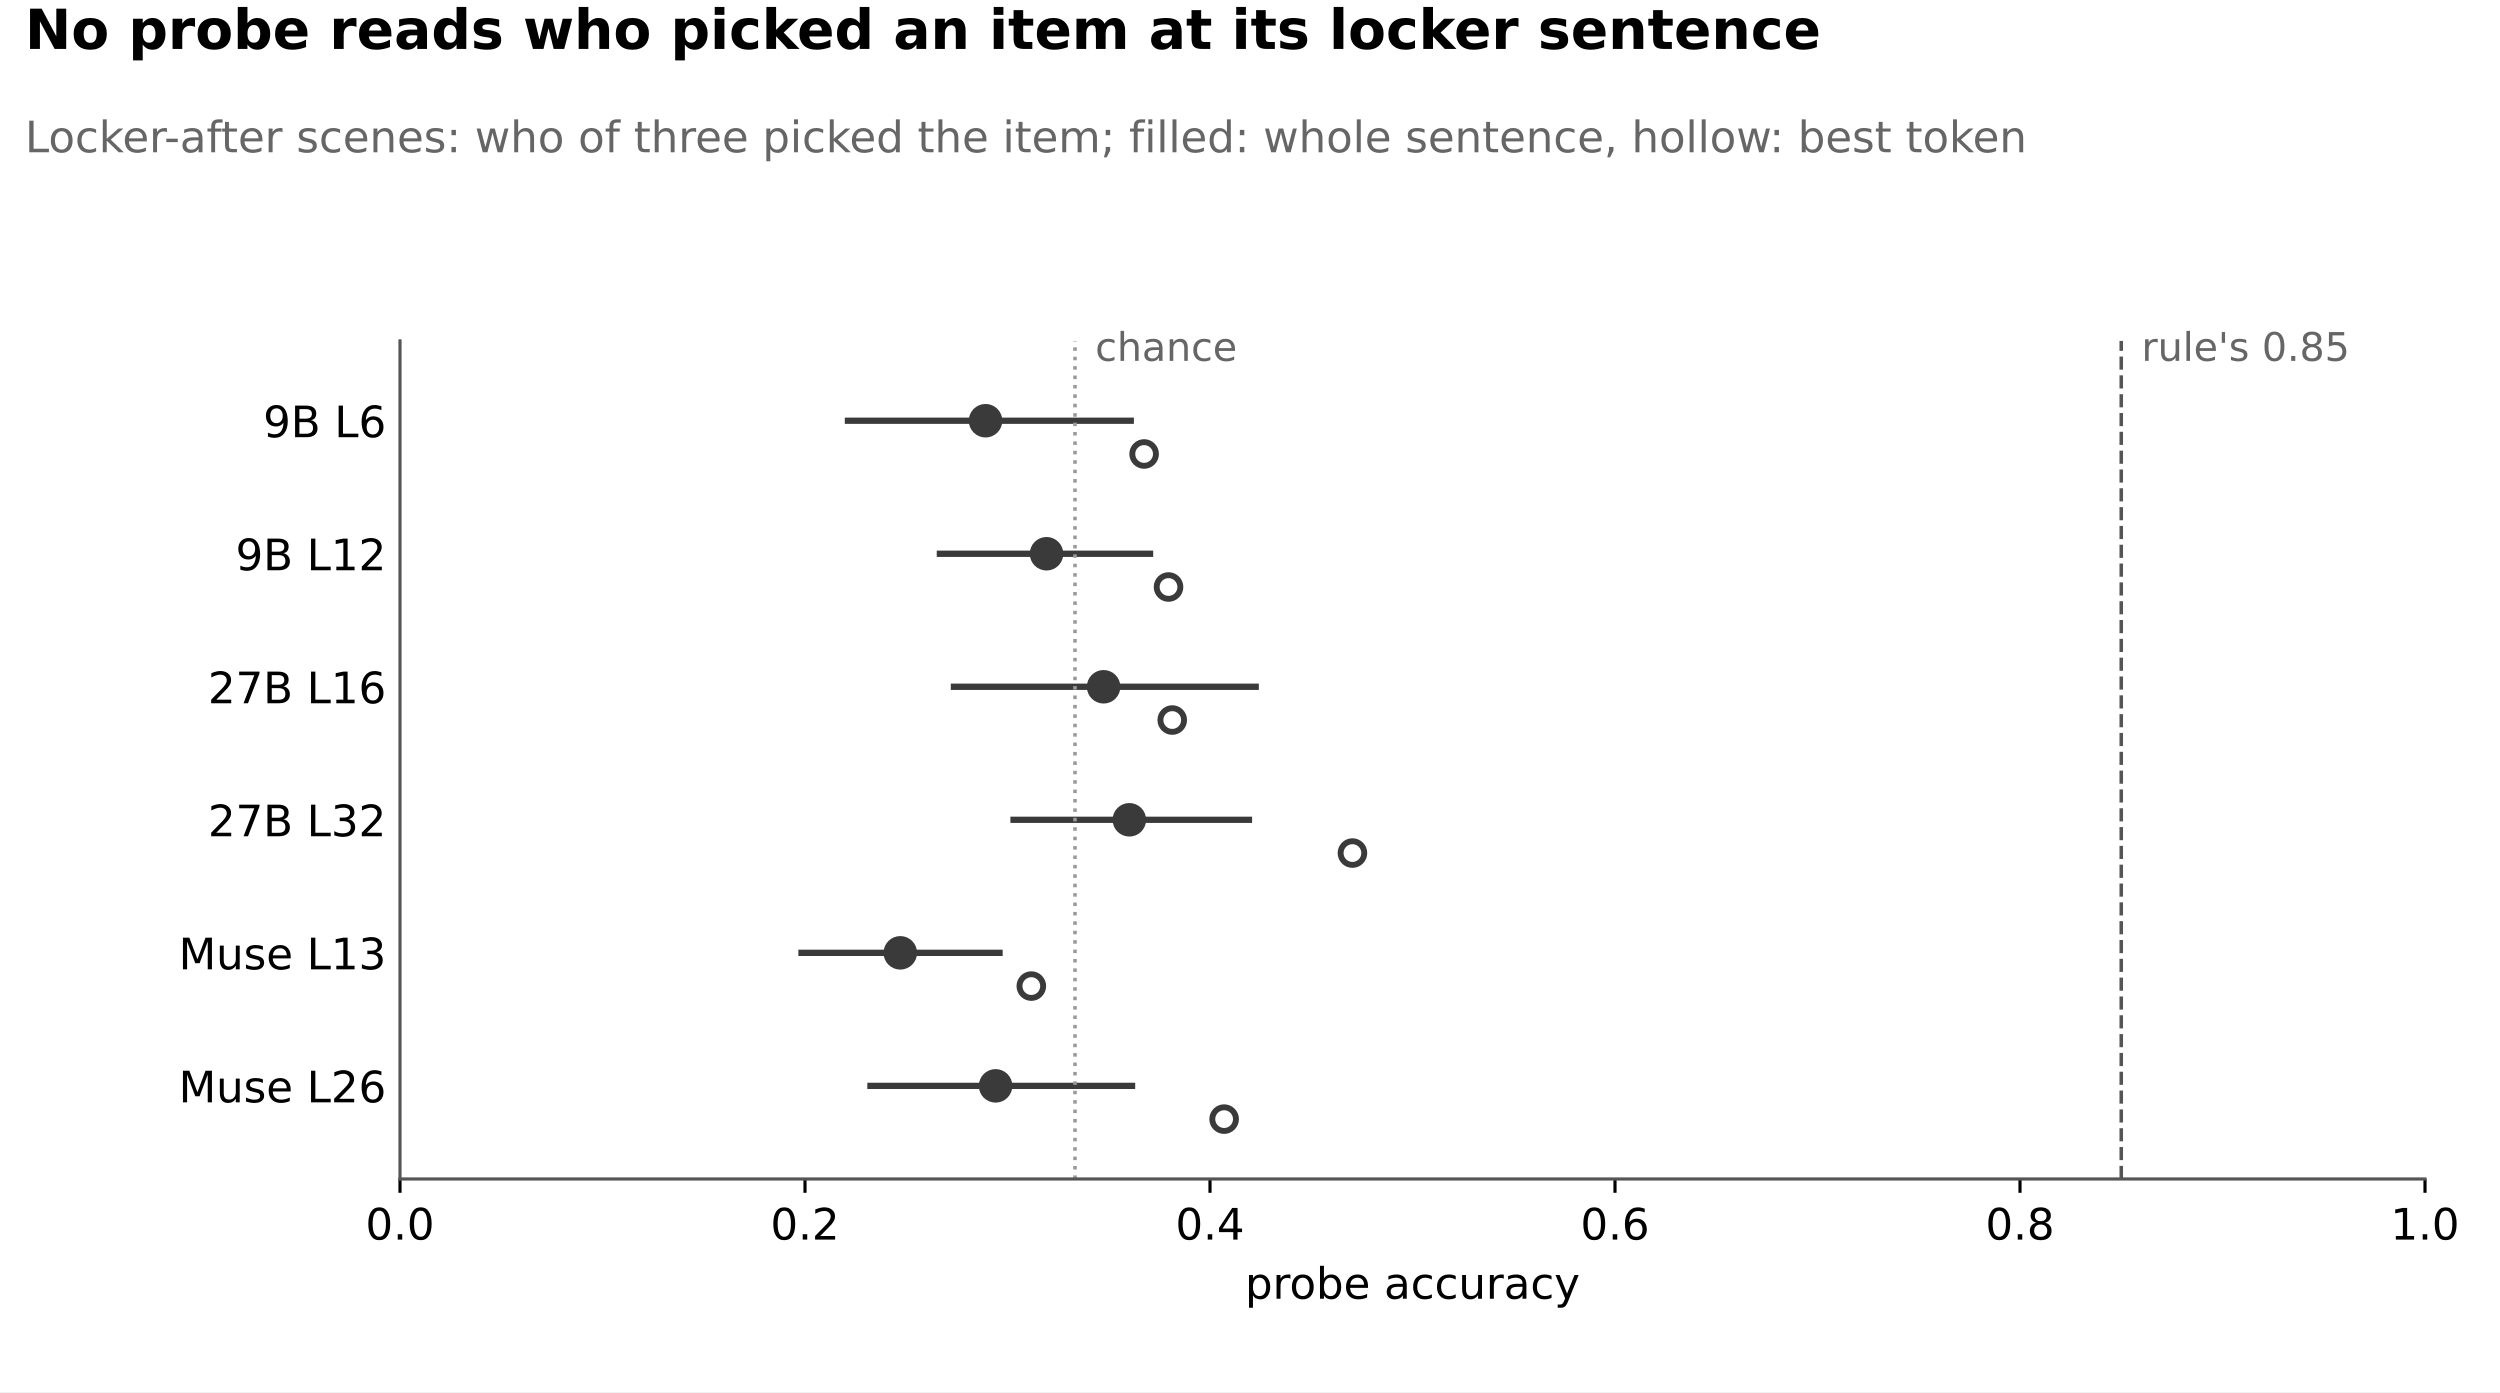
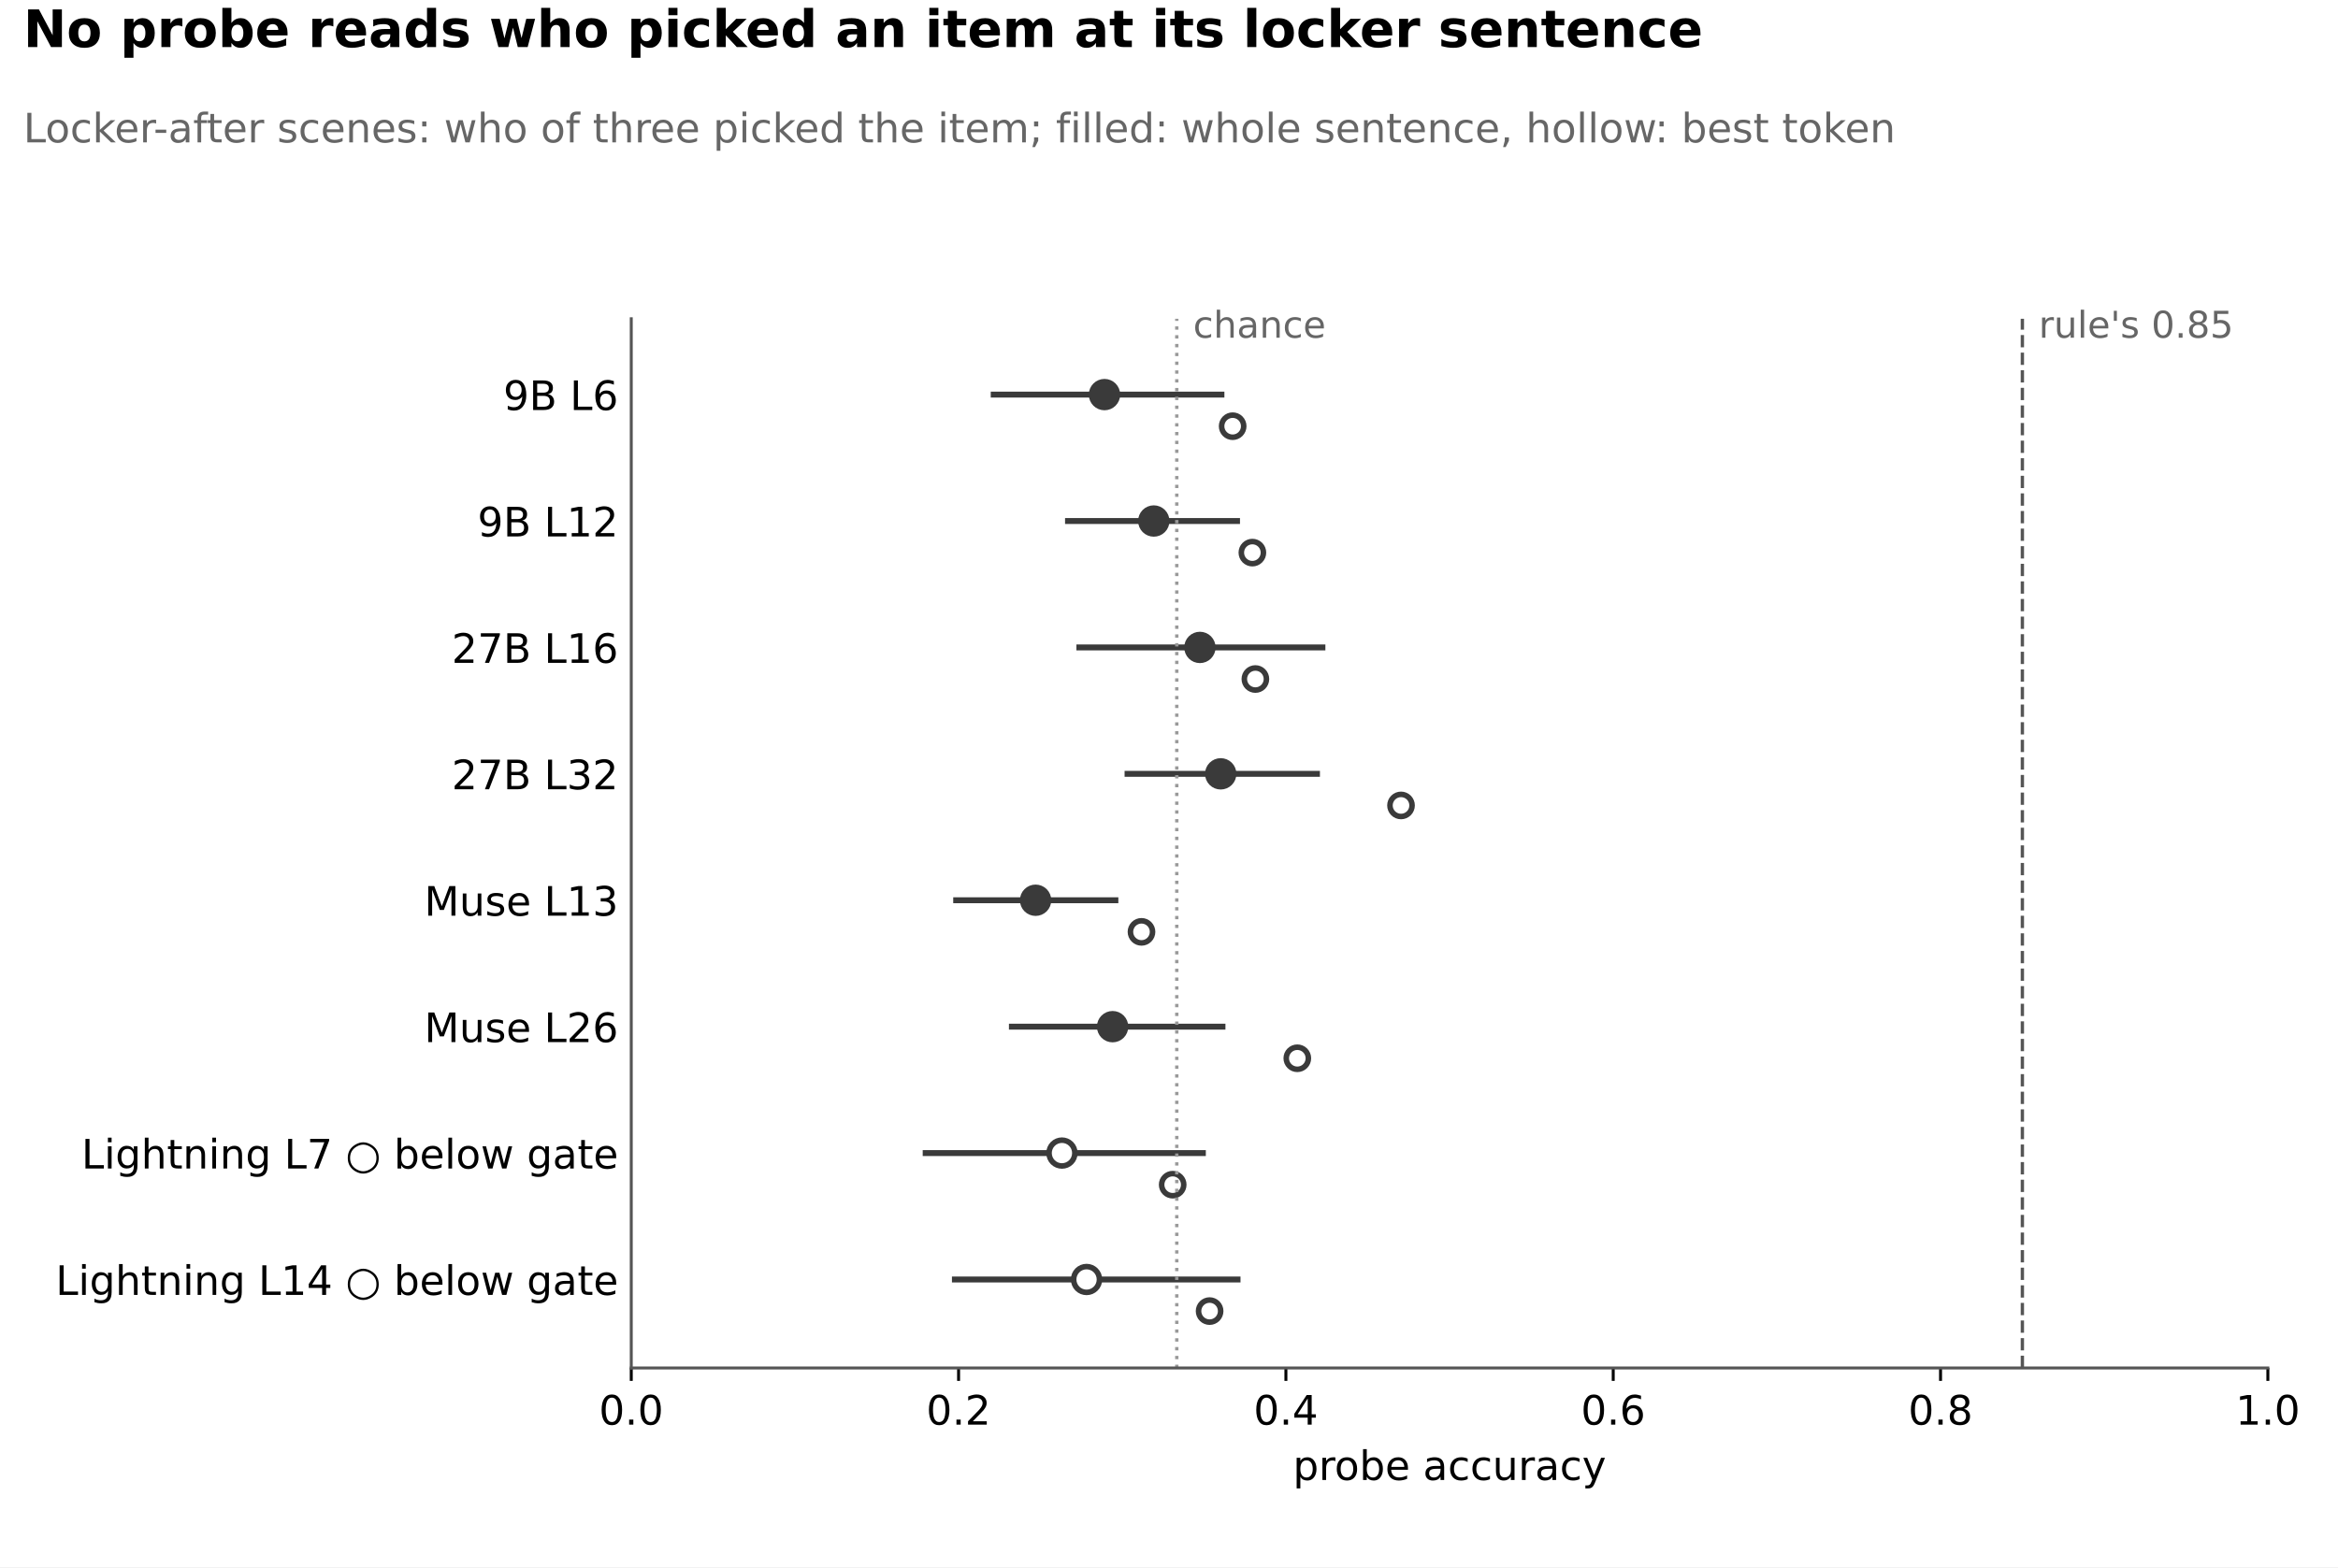
- <svg xmlns="http://www.w3.org/2000/svg" xmlns:xlink="http://www.w3.org/1999/xlink" width="633.6pt" height="352.8pt" viewBox="0 0 633.6 352.8" version="1.1">
+ <svg xmlns="http://www.w3.org/2000/svg" xmlns:xlink="http://www.w3.org/1999/xlink" width="633.6pt" height="424.8pt" viewBox="0 0 633.6 424.8" version="1.1">
  <defs>
    <style type="text/css">*{stroke-linejoin: round; stroke-linecap: butt}</style>
  </defs>
  <g id="figure_1">
    <g id="patch_1">
-       <path d="M 0 352.8  L 633.6 352.8  L 633.6 0  L 0 0  z " style="fill: #ffffff" />
+       <path d="M 0 424.8  L 633.6 424.8  L 633.6 0  L 0 0  z " style="fill: #ffffff" />
    </g>
    <g id="axes_1">
      <g id="patch_2">
-         <path d="M 101.376 298.8  L 614.592 298.8  L 614.592 86.4  L 101.376 86.4  z " style="fill: #ffffff" />
+         <path d="M 171.072 370.8  L 614.592 370.8  L 614.592 86.4  L 171.072 86.4  z " style="fill: #ffffff" />
      </g>
      <g id="matplotlib.axis_1">
        <g id="xtick_1">
          <g id="line2d_1">
            <defs>
-               <path id="m97ce1bfe45" d="M 0 0  L 0 3.5  " style="stroke: #000000; stroke-width: 0.8" />
+               <path id="m670a51b638" d="M 0 0  L 0 3.5  " style="stroke: #000000; stroke-width: 0.8" />
            </defs>
            <g>
-               <use xlink:href="#m97ce1bfe45" x="101.376" y="298.8" style="stroke: #000000; stroke-width: 0.8" />
+               <use xlink:href="#m670a51b638" x="171.072" y="370.8" style="stroke: #000000; stroke-width: 0.8" />
            </g>
          </g>
          <g id="text_1">
-             <text style="font-size: 11px; font-family: 'DejaVu Sans'; text-anchor: middle" x="101.376" y="314.157" transform="rotate(-0 101.376 314.1574)">0.0</text>
+             <text style="font-size: 11px; font-family: 'DejaVu Sans'; text-anchor: middle" x="171.072" y="386.157" transform="rotate(-0 171.072 386.1574)">0.0</text>
          </g>
        </g>
        <g id="xtick_2">
          <g id="line2d_2">
            <g>
-               <use xlink:href="#m97ce1bfe45" x="204.019" y="298.8" style="stroke: #000000; stroke-width: 0.8" />
+               <use xlink:href="#m670a51b638" x="259.776" y="370.8" style="stroke: #000000; stroke-width: 0.8" />
            </g>
          </g>
          <g id="text_2">
-             <text style="font-size: 11px; font-family: 'DejaVu Sans'; text-anchor: middle" x="204.019" y="314.157" transform="rotate(-0 204.0192 314.1574)">0.2</text>
+             <text style="font-size: 11px; font-family: 'DejaVu Sans'; text-anchor: middle" x="259.776" y="386.157" transform="rotate(-0 259.776 386.1574)">0.2</text>
          </g>
        </g>
        <g id="xtick_3">
          <g id="line2d_3">
            <g>
-               <use xlink:href="#m97ce1bfe45" x="306.662" y="298.8" style="stroke: #000000; stroke-width: 0.8" />
+               <use xlink:href="#m670a51b638" x="348.48" y="370.8" style="stroke: #000000; stroke-width: 0.8" />
            </g>
          </g>
          <g id="text_3">
-             <text style="font-size: 11px; font-family: 'DejaVu Sans'; text-anchor: middle" x="306.662" y="314.157" transform="rotate(-0 306.6624 314.1574)">0.4</text>
+             <text style="font-size: 11px; font-family: 'DejaVu Sans'; text-anchor: middle" x="348.48" y="386.157" transform="rotate(-0 348.48 386.1574)">0.4</text>
          </g>
        </g>
        <g id="xtick_4">
          <g id="line2d_4">
            <g>
-               <use xlink:href="#m97ce1bfe45" x="409.306" y="298.8" style="stroke: #000000; stroke-width: 0.8" />
+               <use xlink:href="#m670a51b638" x="437.184" y="370.8" style="stroke: #000000; stroke-width: 0.8" />
            </g>
          </g>
          <g id="text_4">
-             <text style="font-size: 11px; font-family: 'DejaVu Sans'; text-anchor: middle" x="409.306" y="314.157" transform="rotate(-0 409.3056 314.1574)">0.6</text>
+             <text style="font-size: 11px; font-family: 'DejaVu Sans'; text-anchor: middle" x="437.184" y="386.157" transform="rotate(-0 437.184 386.1574)">0.6</text>
          </g>
        </g>
        <g id="xtick_5">
          <g id="line2d_5">
            <g>
-               <use xlink:href="#m97ce1bfe45" x="511.949" y="298.8" style="stroke: #000000; stroke-width: 0.8" />
+               <use xlink:href="#m670a51b638" x="525.888" y="370.8" style="stroke: #000000; stroke-width: 0.8" />
            </g>
          </g>
          <g id="text_5">
-             <text style="font-size: 11px; font-family: 'DejaVu Sans'; text-anchor: middle" x="511.949" y="314.157" transform="rotate(-0 511.9488 314.1574)">0.8</text>
+             <text style="font-size: 11px; font-family: 'DejaVu Sans'; text-anchor: middle" x="525.888" y="386.157" transform="rotate(-0 525.888 386.1574)">0.8</text>
          </g>
        </g>
        <g id="xtick_6">
          <g id="line2d_6">
            <g>
-               <use xlink:href="#m97ce1bfe45" x="614.592" y="298.8" style="stroke: #000000; stroke-width: 0.8" />
+               <use xlink:href="#m670a51b638" x="614.592" y="370.8" style="stroke: #000000; stroke-width: 0.8" />
            </g>
          </g>
          <g id="text_6">
-             <text style="font-size: 11px; font-family: 'DejaVu Sans'; text-anchor: middle" x="614.592" y="314.157" transform="rotate(-0 614.592 314.1574)">1.0</text>
+             <text style="font-size: 11px; font-family: 'DejaVu Sans'; text-anchor: middle" x="614.592" y="386.157" transform="rotate(-0 614.592 386.1574)">1.0</text>
          </g>
        </g>
        <g id="text_7">
-           <text style="font-size: 11px; font-family: 'DejaVu Sans'; text-anchor: middle" x="357.984" y="329.158" transform="rotate(-0 357.984 329.1583)">probe accuracy</text>
+           <text style="font-size: 11px; font-family: 'DejaVu Sans'; text-anchor: middle" x="392.832" y="401.158" transform="rotate(-0 392.832 401.1583)">probe accuracy</text>
        </g>
      </g>
      <g id="matplotlib.axis_2">
        <g id="ytick_1">
          <g id="line2d_7" />
          <g id="text_8">
-             <text style="font-size: 11px; font-family: 'DejaVu Sans'; text-anchor: end" x="97.876" y="110.807" transform="rotate(-0 97.876 110.8073)">9B L6</text>
+             <text style="font-size: 11px; font-family: 'DejaVu Sans'; text-anchor: end" x="167.572" y="111.138" transform="rotate(-0 167.572 111.1377)">9B L6</text>
          </g>
        </g>
        <g id="ytick_2">
          <g id="line2d_8" />
          <g id="text_9">
-             <text style="font-size: 11px; font-family: 'DejaVu Sans'; text-anchor: end" x="97.876" y="144.522" transform="rotate(-0 97.876 144.5216)">9B L12</text>
+             <text style="font-size: 11px; font-family: 'DejaVu Sans'; text-anchor: end" x="167.572" y="145.403" transform="rotate(-0 167.572 145.4028)">9B L12</text>
          </g>
        </g>
        <g id="ytick_3">
          <g id="line2d_9" />
          <g id="text_10">
-             <text style="font-size: 11px; font-family: 'DejaVu Sans'; text-anchor: end" x="97.876" y="178.236" transform="rotate(-0 97.876 178.2359)">27B L16</text>
+             <text style="font-size: 11px; font-family: 'DejaVu Sans'; text-anchor: end" x="167.572" y="179.668" transform="rotate(-0 167.572 179.6679)">27B L16</text>
          </g>
        </g>
        <g id="ytick_4">
          <g id="line2d_10" />
          <g id="text_11">
-             <text style="font-size: 11px; font-family: 'DejaVu Sans'; text-anchor: end" x="97.876" y="211.95" transform="rotate(-0 97.876 211.9501)">27B L32</text>
+             <text style="font-size: 11px; font-family: 'DejaVu Sans'; text-anchor: end" x="167.572" y="213.933" transform="rotate(-0 167.572 213.9329)">27B L32</text>
          </g>
        </g>
        <g id="ytick_5">
          <g id="line2d_11" />
          <g id="text_12">
-             <text style="font-size: 11px; font-family: 'DejaVu Sans'; text-anchor: end" x="97.876" y="245.664" transform="rotate(-0 97.876 245.6644)">Muse L13</text>
+             <text style="font-size: 11px; font-family: 'DejaVu Sans'; text-anchor: end" x="167.572" y="248.198" transform="rotate(-0 167.572 248.198)">Muse L13</text>
          </g>
        </g>
        <g id="ytick_6">
          <g id="line2d_12" />
          <g id="text_13">
-             <text style="font-size: 11px; font-family: 'DejaVu Sans'; text-anchor: end" x="97.876" y="279.379" transform="rotate(-0 97.876 279.3787)">Muse L26</text>
-           </g>
-         </g>
-       </g>
-       <g id="line2d_13">
-         <path d="M 214.106 106.629  L 287.375 106.629  " clip-path="url(#p75745a659c)" style="fill: none; stroke: #3a3a3a; stroke-width: 1.6" />
-       </g>
-       <g id="line2d_14">
+             <text style="font-size: 11px; font-family: 'DejaVu Sans'; text-anchor: end" x="167.572" y="282.463" transform="rotate(-0 167.572 282.463)">Muse L26</text>
+           </g>
+         </g>
+         <g id="ytick_7">
+           <g id="line2d_13" />
+           <g id="text_14">
+             <text style="font-size: 11px; font-family: 'DejaVu Sans'; text-anchor: end" x="167.572" y="316.729" transform="rotate(-0 167.572 316.7285)">Lightning L7 ○ below gate</text>
+           </g>
+         </g>
+         <g id="ytick_8">
+           <g id="line2d_14" />
+           <g id="text_15">
+             <text style="font-size: 11px; font-family: 'DejaVu Sans'; text-anchor: end" x="167.572" y="350.994" transform="rotate(-0 167.572 350.9936)">Lightning L14 ○ below gate</text>
+           </g>
+         </g>
+       </g>
+       <g id="line2d_15">
+         <path d="M 268.493 106.959  L 331.812 106.959  " clip-path="url(#p1fb0a545fb)" style="fill: none; stroke: #3a3a3a; stroke-width: 1.6" />
+       </g>
+       <g id="line2d_16">
        <defs>
-           <path id="md9cc6b0c67" d="M 0 3  C 0.796 3 1.559 2.684 2.121 2.121  C 2.684 1.559 3 0.796 3 0  C 3 -0.796 2.684 -1.559 2.121 -2.121  C 1.559 -2.684 0.796 -3 0 -3  C -0.796 -3 -1.559 -2.684 -2.121 -2.121  C -2.684 -1.559 -3 -0.796 -3 0  C -3 0.796 -2.684 1.559 -2.121 2.121  C -1.559 2.684 -0.796 3 0 3  z " style="stroke: #3a3a3a; stroke-width: 1.5" />
+           <path id="m8b2e367b53" d="M 0 3  C 0.796 3 1.559 2.684 2.121 2.121  C 2.684 1.559 3 0.796 3 0  C 3 -0.796 2.684 -1.559 2.121 -2.121  C 1.559 -2.684 0.796 -3 0 -3  C -0.796 -3 -1.559 -2.684 -2.121 -2.121  C -2.684 -1.559 -3 -0.796 -3 0  C -3 0.796 -2.684 1.559 -2.121 2.121  C -1.559 2.684 -0.796 3 0 3  z " style="stroke: #3a3a3a; stroke-width: 1.5" />
        </defs>
-         <g clip-path="url(#p75745a659c)">
-           <use xlink:href="#md9cc6b0c67" x="289.967" y="115.057" style="fill: #ffffff; stroke: #3a3a3a; stroke-width: 1.5" />
-         </g>
-       </g>
-       <g id="line2d_15">
-         <path d="M 237.409 140.343  L 292.267 140.343  " clip-path="url(#p75745a659c)" style="fill: none; stroke: #3a3a3a; stroke-width: 1.6" />
-       </g>
-       <g id="line2d_16">
-         <g clip-path="url(#p75745a659c)">
-           <use xlink:href="#md9cc6b0c67" x="296.151" y="148.771" style="fill: #ffffff; stroke: #3a3a3a; stroke-width: 1.5" />
+         <g clip-path="url(#p1fb0a545fb)">
+           <use xlink:href="#m8b2e367b53" x="334.052" y="115.525" style="fill: #ffffff; stroke: #3a3a3a; stroke-width: 1.5" />
        </g>
      </g>
      <g id="line2d_17">
-         <path d="M 240.97 174.057  L 319.045 174.057  " clip-path="url(#p75745a659c)" style="fill: none; stroke: #3a3a3a; stroke-width: 1.6" />
+         <path d="M 288.632 141.224  L 336.04 141.224  " clip-path="url(#p1fb0a545fb)" style="fill: none; stroke: #3a3a3a; stroke-width: 1.6" />
      </g>
      <g id="line2d_18">
-         <g clip-path="url(#p75745a659c)">
-           <use xlink:href="#md9cc6b0c67" x="297.094" y="182.486" style="fill: #ffffff; stroke: #3a3a3a; stroke-width: 1.5" />
+         <g clip-path="url(#p1fb0a545fb)">
+           <use xlink:href="#m8b2e367b53" x="339.396" y="149.79" style="fill: #ffffff; stroke: #3a3a3a; stroke-width: 1.5" />
        </g>
      </g>
      <g id="line2d_19">
-         <path d="M 256.077 207.771  L 317.334 207.771  " clip-path="url(#p75745a659c)" style="fill: none; stroke: #3a3a3a; stroke-width: 1.6" />
+         <path d="M 291.709 175.489  L 359.181 175.489  " clip-path="url(#p1fb0a545fb)" style="fill: none; stroke: #3a3a3a; stroke-width: 1.6" />
      </g>
      <g id="line2d_20">
-         <g clip-path="url(#p75745a659c)">
-           <use xlink:href="#md9cc6b0c67" x="342.761" y="216.2" style="fill: #ffffff; stroke: #3a3a3a; stroke-width: 1.5" />
+         <g clip-path="url(#p1fb0a545fb)">
+           <use xlink:href="#m8b2e367b53" x="340.211" y="184.055" style="fill: #ffffff; stroke: #3a3a3a; stroke-width: 1.5" />
        </g>
      </g>
      <g id="line2d_21">
-         <path d="M 202.337 241.486  L 254.12 241.486  " clip-path="url(#p75745a659c)" style="fill: none; stroke: #3a3a3a; stroke-width: 1.6" />
+         <path d="M 304.764 209.754  L 357.702 209.754  " clip-path="url(#p1fb0a545fb)" style="fill: none; stroke: #3a3a3a; stroke-width: 1.6" />
      </g>
      <g id="line2d_22">
-         <g clip-path="url(#p75745a659c)">
-           <use xlink:href="#md9cc6b0c67" x="261.379" y="249.914" style="fill: #ffffff; stroke: #3a3a3a; stroke-width: 1.5" />
+         <g clip-path="url(#p1fb0a545fb)">
+           <use xlink:href="#m8b2e367b53" x="379.677" y="218.32" style="fill: #ffffff; stroke: #3a3a3a; stroke-width: 1.5" />
        </g>
      </g>
      <g id="line2d_23">
-         <path d="M 219.81 275.2  L 287.703 275.2  " clip-path="url(#p75745a659c)" style="fill: none; stroke: #3a3a3a; stroke-width: 1.6" />
+         <path d="M 258.322 244.019  L 303.073 244.019  " clip-path="url(#p1fb0a545fb)" style="fill: none; stroke: #3a3a3a; stroke-width: 1.6" />
      </g>
      <g id="line2d_24">
-         <g clip-path="url(#p75745a659c)">
-           <use xlink:href="#md9cc6b0c67" x="310.243" y="283.629" style="fill: #ffffff; stroke: #3a3a3a; stroke-width: 1.5" />
+         <g clip-path="url(#p1fb0a545fb)">
+           <use xlink:href="#m8b2e367b53" x="309.346" y="252.586" style="fill: #ffffff; stroke: #3a3a3a; stroke-width: 1.5" />
        </g>
      </g>
      <g id="line2d_25">
-         <path d="M 272.448 298.8  L 272.448 86.4  " clip-path="url(#p75745a659c)" style="fill: none; stroke-dasharray: 0.9,1.485; stroke-dashoffset: 0; stroke: #999999; stroke-width: 0.9" />
+         <path d="M 273.423 278.284  L 332.095 278.284  " clip-path="url(#p1fb0a545fb)" style="fill: none; stroke: #3a3a3a; stroke-width: 1.6" />
      </g>
      <g id="line2d_26">
-         <path d="M 537.61 298.8  L 537.61 86.4  " clip-path="url(#p75745a659c)" style="fill: none; stroke-dasharray: 3.33,1.44; stroke-dashoffset: 0; stroke: #555555; stroke-width: 0.9" />
+         <g clip-path="url(#p1fb0a545fb)">
+           <use xlink:href="#m8b2e367b53" x="351.574" y="286.851" style="fill: #ffffff; stroke: #3a3a3a; stroke-width: 1.5" />
+         </g>
+       </g>
+       <g id="line2d_27">
+         <path d="M 250.055 312.549  L 326.779 312.549  " clip-path="url(#p1fb0a545fb)" style="fill: none; stroke: #3a3a3a; stroke-width: 1.6" />
+       </g>
+       <g id="line2d_28">
+         <g clip-path="url(#p1fb0a545fb)">
+           <use xlink:href="#m8b2e367b53" x="317.8" y="321.116" style="fill: #ffffff; stroke: #3a3a3a; stroke-width: 1.5" />
+         </g>
+       </g>
+       <g id="line2d_29">
+         <path d="M 257.978 346.814  L 336.178 346.814  " clip-path="url(#p1fb0a545fb)" style="fill: none; stroke: #3a3a3a; stroke-width: 1.6" />
+       </g>
+       <g id="line2d_30">
+         <g clip-path="url(#p1fb0a545fb)">
+           <use xlink:href="#m8b2e367b53" x="327.805" y="355.381" style="fill: #ffffff; stroke: #3a3a3a; stroke-width: 1.5" />
+         </g>
+       </g>
+       <g id="line2d_31">
+         <path d="M 318.912 370.8  L 318.912 86.4  " clip-path="url(#p1fb0a545fb)" style="fill: none; stroke-dasharray: 0.9,1.485; stroke-dashoffset: 0; stroke: #999999; stroke-width: 0.9" />
+       </g>
+       <g id="line2d_32">
+         <path d="M 548.064 370.8  L 548.064 86.4  " clip-path="url(#p1fb0a545fb)" style="fill: none; stroke-dasharray: 3.33,1.44; stroke-dashoffset: 0; stroke: #555555; stroke-width: 0.9" />
      </g>
      <g id="patch_3">
-         <path d="M 101.376 298.8  L 101.376 86.4  " style="fill: none; stroke: #555555; stroke-width: 0.8; stroke-linejoin: miter; stroke-linecap: square" />
+         <path d="M 171.072 370.8  L 171.072 86.4  " style="fill: none; stroke: #555555; stroke-width: 0.8; stroke-linejoin: miter; stroke-linecap: square" />
      </g>
      <g id="patch_4">
-         <path d="M 101.376 298.8  L 614.592 298.8  " style="fill: none; stroke: #555555; stroke-width: 0.8; stroke-linejoin: miter; stroke-linecap: square" />
-       </g>
-       <g id="line2d_27">
+         <path d="M 171.072 370.8  L 614.592 370.8  " style="fill: none; stroke: #555555; stroke-width: 0.8; stroke-linejoin: miter; stroke-linecap: square" />
+       </g>
+       <g id="line2d_33">
        <defs>
-           <path id="m4174e0ae64" d="M 0 3.5  C 0.928 3.5 1.819 3.131 2.475 2.475  C 3.131 1.819 3.5 0.928 3.5 0  C 3.5 -0.928 3.131 -1.819 2.475 -2.475  C 1.819 -3.131 0.928 -3.5 0 -3.5  C -0.928 -3.5 -1.819 -3.131 -2.475 -2.475  C -3.131 -1.819 -3.5 -0.928 -3.5 0  C -3.5 0.928 -3.131 1.819 -2.475 2.475  C -1.819 3.131 -0.928 3.5 0 3.5  z " style="stroke: #3a3a3a; stroke-width: 1.5" />
+           <path id="m3a114c696d" d="M 0 3.5  C 0.928 3.5 1.819 3.131 2.475 2.475  C 3.131 1.819 3.5 0.928 3.5 0  C 3.5 -0.928 3.131 -1.819 2.475 -2.475  C 1.819 -3.131 0.928 -3.5 0 -3.5  C -0.928 -3.5 -1.819 -3.131 -2.475 -2.475  C -3.131 -1.819 -3.5 -0.928 -3.5 0  C -3.5 0.928 -3.131 1.819 -2.475 2.475  C -1.819 3.131 -0.928 3.5 0 3.5  z " style="stroke: #3a3a3a; stroke-width: 1.5" />
        </defs>
-         <g clip-path="url(#p75745a659c)">
-           <use xlink:href="#m4174e0ae64" x="249.776" y="106.629" style="fill: #3a3a3a; stroke: #3a3a3a; stroke-width: 1.5" />
-         </g>
-       </g>
-       <g id="line2d_28">
-         <g clip-path="url(#p75745a659c)">
-           <use xlink:href="#m4174e0ae64" x="265.234" y="140.343" style="fill: #3a3a3a; stroke: #3a3a3a; stroke-width: 1.5" />
-         </g>
-       </g>
-       <g id="line2d_29">
-         <g clip-path="url(#p75745a659c)">
-           <use xlink:href="#m4174e0ae64" x="279.697" y="174.057" style="fill: #3a3a3a; stroke: #3a3a3a; stroke-width: 1.5" />
-         </g>
-       </g>
-       <g id="line2d_30">
-         <g clip-path="url(#p75745a659c)">
-           <use xlink:href="#m4174e0ae64" x="286.221" y="207.771" style="fill: #3a3a3a; stroke: #3a3a3a; stroke-width: 1.5" />
-         </g>
-       </g>
-       <g id="line2d_31">
-         <g clip-path="url(#p75745a659c)">
-           <use xlink:href="#m4174e0ae64" x="228.171" y="241.486" style="fill: #3a3a3a; stroke: #3a3a3a; stroke-width: 1.5" />
-         </g>
-       </g>
-       <g id="line2d_32">
-         <g clip-path="url(#p75745a659c)">
-           <use xlink:href="#m4174e0ae64" x="252.322" y="275.2" style="fill: #3a3a3a; stroke: #3a3a3a; stroke-width: 1.5" />
-         </g>
-       </g>
-       <g id="text_14">
-         <text style="font-size: 10px; font-family: 'DejaVu Sans'; text-anchor: start; fill: #666666" x="277.58" y="91.457" transform="rotate(-0 277.5802 91.45714)">chance</text>
-       </g>
-       <g id="text_15">
-         <text style="font-size: 10px; font-family: 'DejaVu Sans'; text-anchor: start; fill: #666666" x="542.742" y="91.457" transform="rotate(-0 542.7418 91.45714)">rule's 0.85</text>
-       </g>
-     </g>
-     <g id="text_16">
-       <text style="font-weight: 700; font-size: 14px; font-family: 'DejaVu Sans'; text-anchor: start" x="6.336" y="12.402" transform="rotate(-0 6.336 12.40181)">No probe reads who picked an item at its locker sentence</text>
-     </g>
-     <g id="text_17">
+         <g clip-path="url(#p1fb0a545fb)">
+           <use xlink:href="#m3a114c696d" x="299.319" y="106.959" style="fill: #3a3a3a; stroke: #3a3a3a; stroke-width: 1.5" />
+         </g>
+       </g>
+       <g id="line2d_34">
+         <g clip-path="url(#p1fb0a545fb)">
+           <use xlink:href="#m3a114c696d" x="312.678" y="141.224" style="fill: #3a3a3a; stroke: #3a3a3a; stroke-width: 1.5" />
+         </g>
+       </g>
+       <g id="line2d_35">
+         <g clip-path="url(#p1fb0a545fb)">
+           <use xlink:href="#m3a114c696d" x="325.176" y="175.489" style="fill: #3a3a3a; stroke: #3a3a3a; stroke-width: 1.5" />
+         </g>
+       </g>
+       <g id="line2d_36">
+         <g clip-path="url(#p1fb0a545fb)">
+           <use xlink:href="#m3a114c696d" x="330.814" y="209.754" style="fill: #3a3a3a; stroke: #3a3a3a; stroke-width: 1.5" />
+         </g>
+       </g>
+       <g id="line2d_37">
+         <g clip-path="url(#p1fb0a545fb)">
+           <use xlink:href="#m3a114c696d" x="280.648" y="244.019" style="fill: #3a3a3a; stroke: #3a3a3a; stroke-width: 1.5" />
+         </g>
+       </g>
+       <g id="line2d_38">
+         <g clip-path="url(#p1fb0a545fb)">
+           <use xlink:href="#m3a114c696d" x="301.519" y="278.284" style="fill: #3a3a3a; stroke: #3a3a3a; stroke-width: 1.5" />
+         </g>
+       </g>
+       <g id="line2d_39">
+         <defs>
+           <path id="m3b63a37158" d="M 0 3.5  C 0.928 3.5 1.819 3.131 2.475 2.475  C 3.131 1.819 3.5 0.928 3.5 0  C 3.5 -0.928 3.131 -1.819 2.475 -2.475  C 1.819 -3.131 0.928 -3.5 0 -3.5  C -0.928 -3.5 -1.819 -3.131 -2.475 -2.475  C -3.131 -1.819 -3.5 -0.928 -3.5 0  C -3.5 0.928 -3.131 1.819 -2.475 2.475  C -1.819 3.131 -0.928 3.5 0 3.5  z " style="stroke: #3a3a3a; stroke-width: 1.5" />
+         </defs>
+         <g clip-path="url(#p1fb0a545fb)">
+           <use xlink:href="#m3b63a37158" x="287.788" y="312.549" style="fill: #ffffff; stroke: #3a3a3a; stroke-width: 1.5" />
+         </g>
+       </g>
+       <g id="line2d_40">
+         <g clip-path="url(#p1fb0a545fb)">
+           <use xlink:href="#m3b63a37158" x="294.457" y="346.814" style="fill: #ffffff; stroke: #3a3a3a; stroke-width: 1.5" />
+         </g>
+       </g>
+       <g id="text_16">
+         <text style="font-size: 10px; font-family: 'DejaVu Sans'; text-anchor: start; fill: #666666" x="323.347" y="91.54" transform="rotate(-0 323.3472 91.53976)">chance</text>
+       </g>
+       <g id="text_17">
+         <text style="font-size: 10px; font-family: 'DejaVu Sans'; text-anchor: start; fill: #666666" x="552.499" y="91.54" transform="rotate(-0 552.4992 91.53976)">rule's 0.85</text>
+       </g>
+     </g>
+     <g id="text_18">
+       <text style="font-weight: 700; font-size: 14px; font-family: 'DejaVu Sans'; text-anchor: start" x="6.336" y="12.762" transform="rotate(-0 6.336 12.76181)">No probe reads who picked an item at its locker sentence</text>
+     </g>
+     <g id="text_19">
      <text style="font-size: 11px; font-family: 'DejaVu Sans'; text-anchor: start; fill: #666666" x="6.336" y="38.598" transform="rotate(-0 6.336 38.59828)">Locker-after scenes: who of three picked the item; filled: whole sentence, hollow: best token</text>
    </g>
  </g>
  <defs>
-     <clipPath id="p75745a659c">
-       <rect x="101.376" y="86.4" width="513.216" height="212.4" />
+     <clipPath id="p1fb0a545fb">
+       <rect x="171.072" y="86.4" width="443.52" height="284.4" />
    </clipPath>
  </defs>
</svg>
